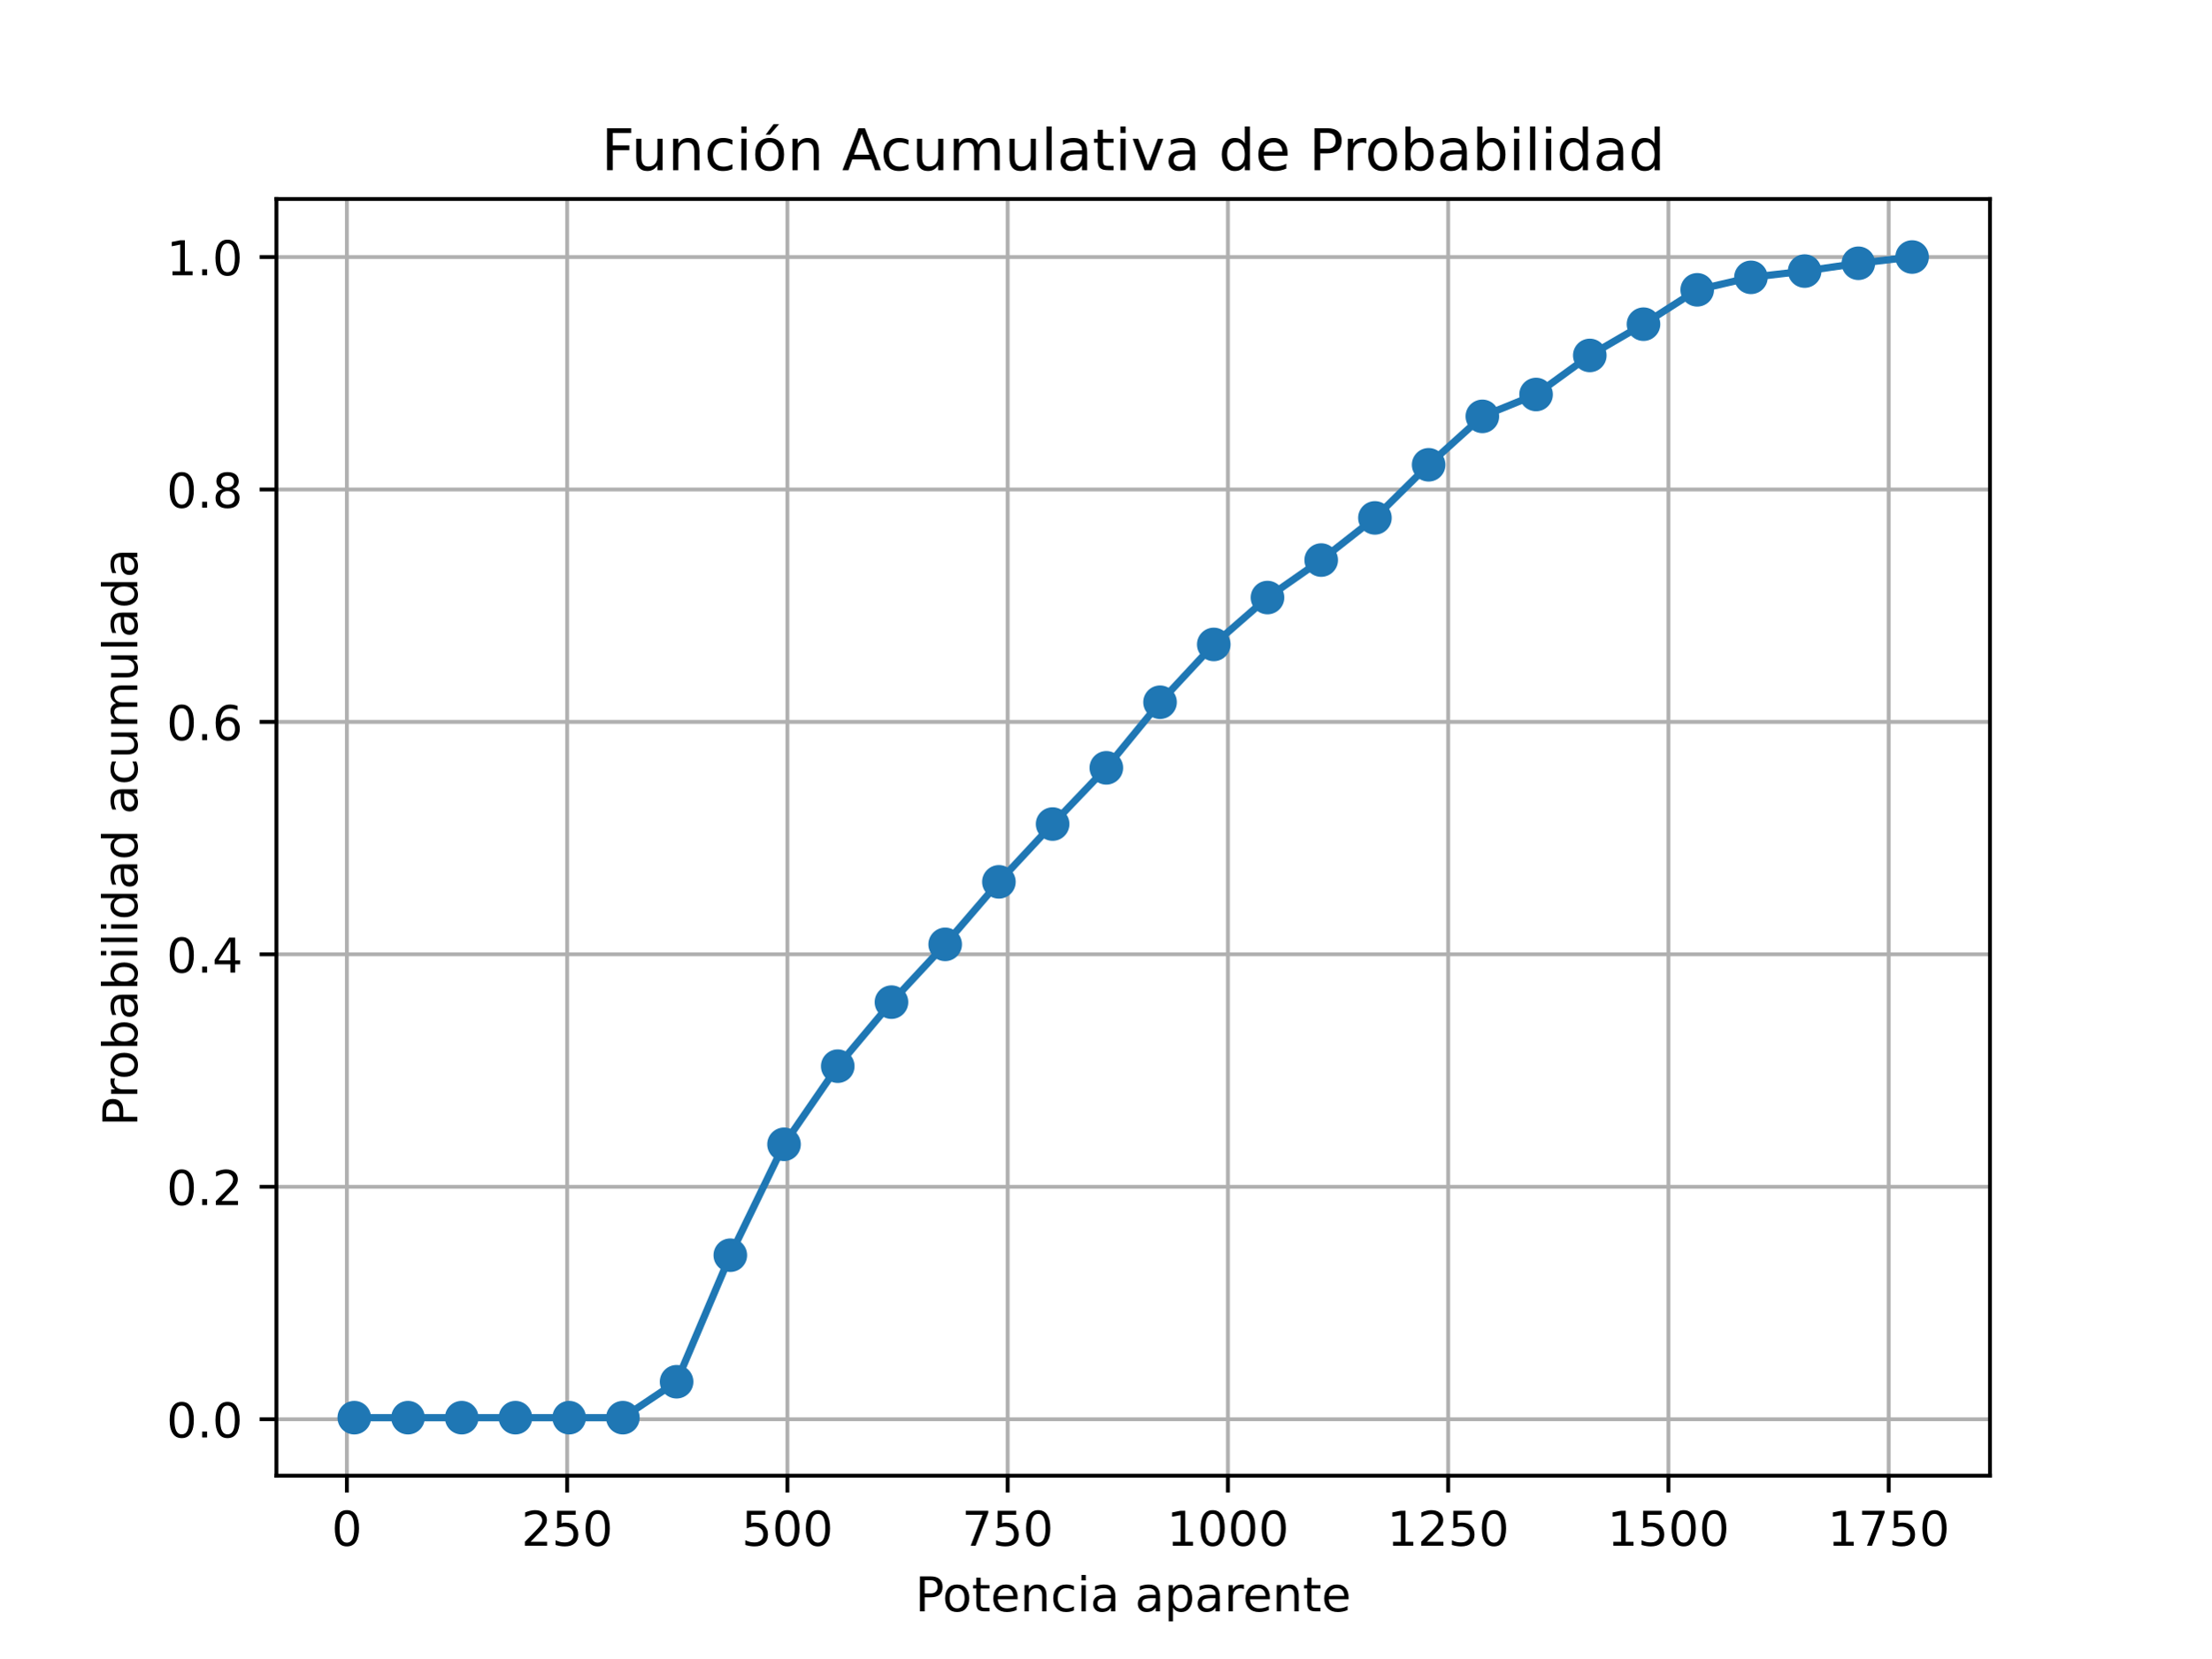
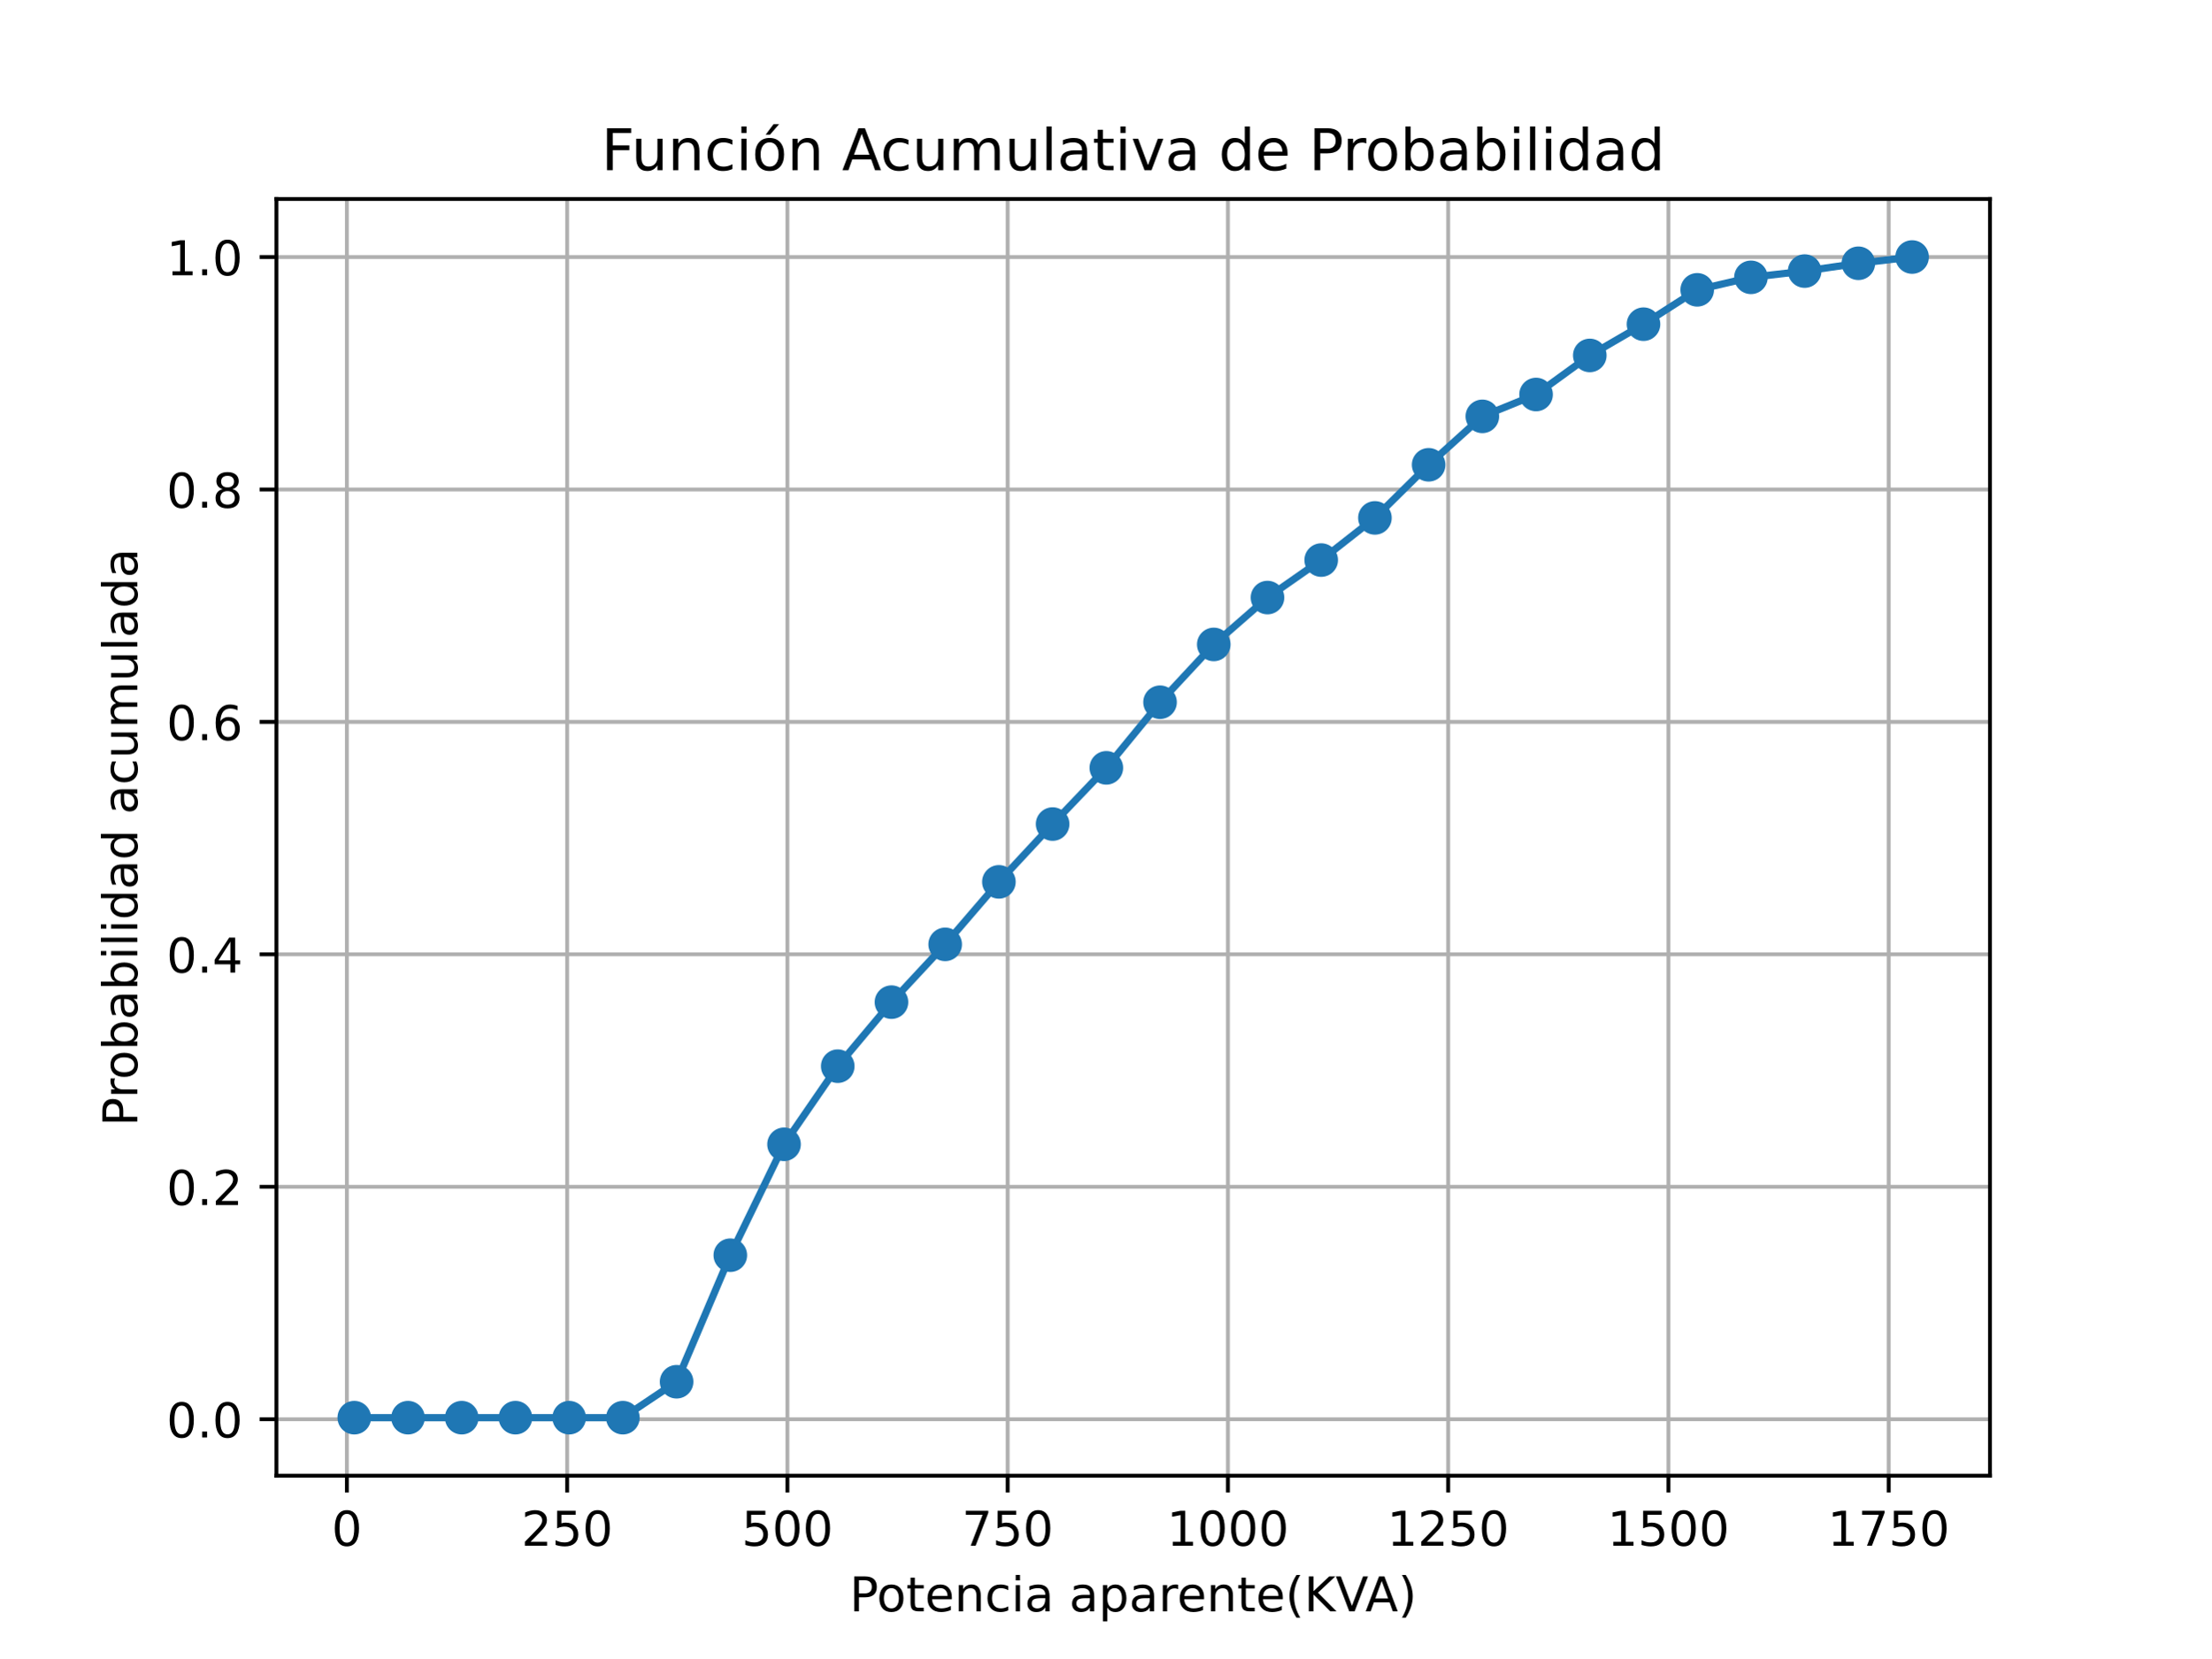
<svg xmlns="http://www.w3.org/2000/svg" xmlns:xlink="http://www.w3.org/1999/xlink" width="460.8pt" height="345.6pt" viewBox="0 0 460.8 345.6" version="1.1">
  <defs>
    <style type="text/css">*{stroke-linejoin: round; stroke-linecap: butt}</style>
  </defs>
  <g id="figure_1">
    <g id="patch_1">
      <path d="M 0 345.6  L 460.8 345.6  L 460.8 0  L 0 0  L 0 345.6  z " style="fill: none" />
    </g>
    <g id="axes_1">
      <g id="patch_2">
        <path d="M 57.6 307.584  L 414.72 307.584  L 414.72 41.472  L 57.6 41.472  L 57.6 307.584  z " style="fill: none" />
      </g>
      <g id="matplotlib.axis_1">
        <g id="xtick_1">
          <g id="line2d_1">
-             <path d="M 72.29 307.584  L 72.29 41.472  " clip-path="url(#p218f0ed269)" style="fill: none; stroke: #b0b0b0; stroke-width: 0.8; stroke-linecap: square" />
+             <path d="M 72.29 307.584  L 72.29 41.472  " clip-path="url(#p73df3b944c)" style="fill: none; stroke: #b0b0b0; stroke-width: 0.8; stroke-linecap: square" />
          </g>
          <g id="line2d_2">
            <defs>
-               <path id="m2d4d48fbed" d="M 0 0  L 0 3.5  " style="stroke: #000000; stroke-width: 0.8" />
+               <path id="mfbcd4c5d02" d="M 0 0  L 0 3.5  " style="stroke: #000000; stroke-width: 0.8" />
            </defs>
            <g>
-               <use xlink:href="#m2d4d48fbed" x="72.29" y="307.584" style="stroke: #000000; stroke-width: 0.8" />
+               <use xlink:href="#mfbcd4c5d02" x="72.29" y="307.584" style="stroke: #000000; stroke-width: 0.8" />
            </g>
          </g>
          <g id="text_1">
            <g transform="translate(69.10887 322.1824) scale(0.1 -0.1)">
              <defs>
                <path id="DejaVuSans-30" d="M 2034 4250  Q 1547 4250 1301 3770  Q 1056 3291 1056 2328  Q 1056 1369 1301 889  Q 1547 409 2034 409  Q 2525 409 2770 889  Q 3016 1369 3016 2328  Q 3016 3291 2770 3770  Q 2525 4250 2034 4250  z M 2034 4750  Q 2819 4750 3233 4129  Q 3647 3509 3647 2328  Q 3647 1150 3233 529  Q 2819 -91 2034 -91  Q 1250 -91 836 529  Q 422 1150 422 2328  Q 422 3509 836 4129  Q 1250 4750 2034 4750  z " transform="scale(0.015625)" />
              </defs>
              <use xlink:href="#DejaVuSans-30" />
            </g>
          </g>
        </g>
        <g id="xtick_2">
          <g id="line2d_3">
-             <path d="M 118.194 307.584  L 118.194 41.472  " clip-path="url(#p218f0ed269)" style="fill: none; stroke: #b0b0b0; stroke-width: 0.8; stroke-linecap: square" />
+             <path d="M 118.194 307.584  L 118.194 41.472  " clip-path="url(#p73df3b944c)" style="fill: none; stroke: #b0b0b0; stroke-width: 0.8; stroke-linecap: square" />
          </g>
          <g id="line2d_4">
            <g>
-               <use xlink:href="#m2d4d48fbed" x="118.194" y="307.584" style="stroke: #000000; stroke-width: 0.8" />
+               <use xlink:href="#mfbcd4c5d02" x="118.194" y="307.584" style="stroke: #000000; stroke-width: 0.8" />
            </g>
          </g>
          <g id="text_2">
            <g transform="translate(108.6501 322.1824) scale(0.1 -0.1)">
              <defs>
                <path id="DejaVuSans-32" d="M 1228 531  L 3431 531  L 3431 0  L 469 0  L 469 531  Q 828 903 1448 1529  Q 2069 2156 2228 2338  Q 2531 2678 2651 2914  Q 2772 3150 2772 3378  Q 2772 3750 2511 3984  Q 2250 4219 1831 4219  Q 1534 4219 1204 4116  Q 875 4013 500 3803  L 500 4441  Q 881 4594 1212 4672  Q 1544 4750 1819 4750  Q 2544 4750 2975 4387  Q 3406 4025 3406 3419  Q 3406 3131 3298 2873  Q 3191 2616 2906 2266  Q 2828 2175 2409 1742  Q 1991 1309 1228 531  z " transform="scale(0.015625)" />
                <path id="DejaVuSans-35" d="M 691 4666  L 3169 4666  L 3169 4134  L 1269 4134  L 1269 2991  Q 1406 3038 1543 3061  Q 1681 3084 1819 3084  Q 2600 3084 3056 2656  Q 3513 2228 3513 1497  Q 3513 744 3044 326  Q 2575 -91 1722 -91  Q 1428 -91 1123 -41  Q 819 9 494 109  L 494 744  Q 775 591 1075 516  Q 1375 441 1709 441  Q 2250 441 2565 725  Q 2881 1009 2881 1497  Q 2881 1984 2565 2268  Q 2250 2553 1709 2553  Q 1456 2553 1204 2497  Q 953 2441 691 2322  L 691 4666  z " transform="scale(0.015625)" />
              </defs>
              <use xlink:href="#DejaVuSans-32" />
              <use xlink:href="#DejaVuSans-35" x="63.623" />
              <use xlink:href="#DejaVuSans-30" x="127.246" />
            </g>
          </g>
        </g>
        <g id="xtick_3">
          <g id="line2d_5">
-             <path d="M 164.098 307.584  L 164.098 41.472  " clip-path="url(#p218f0ed269)" style="fill: none; stroke: #b0b0b0; stroke-width: 0.8; stroke-linecap: square" />
+             <path d="M 164.098 307.584  L 164.098 41.472  " clip-path="url(#p73df3b944c)" style="fill: none; stroke: #b0b0b0; stroke-width: 0.8; stroke-linecap: square" />
          </g>
          <g id="line2d_6">
            <g>
-               <use xlink:href="#m2d4d48fbed" x="164.098" y="307.584" style="stroke: #000000; stroke-width: 0.8" />
+               <use xlink:href="#mfbcd4c5d02" x="164.098" y="307.584" style="stroke: #000000; stroke-width: 0.8" />
            </g>
          </g>
          <g id="text_3">
            <g transform="translate(154.5539 322.1824) scale(0.1 -0.1)">
              <use xlink:href="#DejaVuSans-35" />
              <use xlink:href="#DejaVuSans-30" x="63.623" />
              <use xlink:href="#DejaVuSans-30" x="127.246" />
            </g>
          </g>
        </g>
        <g id="xtick_4">
          <g id="line2d_7">
-             <path d="M 210.001 307.584  L 210.001 41.472  " clip-path="url(#p218f0ed269)" style="fill: none; stroke: #b0b0b0; stroke-width: 0.8; stroke-linecap: square" />
+             <path d="M 210.001 307.584  L 210.001 41.472  " clip-path="url(#p73df3b944c)" style="fill: none; stroke: #b0b0b0; stroke-width: 0.8; stroke-linecap: square" />
          </g>
          <g id="line2d_8">
            <g>
-               <use xlink:href="#m2d4d48fbed" x="210.001" y="307.584" style="stroke: #000000; stroke-width: 0.8" />
+               <use xlink:href="#mfbcd4c5d02" x="210.001" y="307.584" style="stroke: #000000; stroke-width: 0.8" />
            </g>
          </g>
          <g id="text_4">
            <g transform="translate(200.4576 322.1824) scale(0.1 -0.1)">
              <defs>
                <path id="DejaVuSans-37" d="M 525 4666  L 3525 4666  L 3525 4397  L 1831 0  L 1172 0  L 2766 4134  L 525 4134  L 525 4666  z " transform="scale(0.015625)" />
              </defs>
              <use xlink:href="#DejaVuSans-37" />
              <use xlink:href="#DejaVuSans-35" x="63.623" />
              <use xlink:href="#DejaVuSans-30" x="127.246" />
            </g>
          </g>
        </g>
        <g id="xtick_5">
          <g id="line2d_9">
-             <path d="M 255.905 307.584  L 255.905 41.472  " clip-path="url(#p218f0ed269)" style="fill: none; stroke: #b0b0b0; stroke-width: 0.8; stroke-linecap: square" />
+             <path d="M 255.905 307.584  L 255.905 41.472  " clip-path="url(#p73df3b944c)" style="fill: none; stroke: #b0b0b0; stroke-width: 0.8; stroke-linecap: square" />
          </g>
          <g id="line2d_10">
            <g>
-               <use xlink:href="#m2d4d48fbed" x="255.905" y="307.584" style="stroke: #000000; stroke-width: 0.8" />
+               <use xlink:href="#mfbcd4c5d02" x="255.905" y="307.584" style="stroke: #000000; stroke-width: 0.8" />
            </g>
          </g>
          <g id="text_5">
            <g transform="translate(243.1801 322.1824) scale(0.1 -0.1)">
              <defs>
                <path id="DejaVuSans-31" d="M 794 531  L 1825 531  L 1825 4091  L 703 3866  L 703 4441  L 1819 4666  L 2450 4666  L 2450 531  L 3481 531  L 3481 0  L 794 0  L 794 531  z " transform="scale(0.015625)" />
              </defs>
              <use xlink:href="#DejaVuSans-31" />
              <use xlink:href="#DejaVuSans-30" x="63.623" />
              <use xlink:href="#DejaVuSans-30" x="127.246" />
              <use xlink:href="#DejaVuSans-30" x="190.869" />
            </g>
          </g>
        </g>
        <g id="xtick_6">
          <g id="line2d_11">
-             <path d="M 301.809 307.584  L 301.809 41.472  " clip-path="url(#p218f0ed269)" style="fill: none; stroke: #b0b0b0; stroke-width: 0.8; stroke-linecap: square" />
+             <path d="M 301.809 307.584  L 301.809 41.472  " clip-path="url(#p73df3b944c)" style="fill: none; stroke: #b0b0b0; stroke-width: 0.8; stroke-linecap: square" />
          </g>
          <g id="line2d_12">
            <g>
-               <use xlink:href="#m2d4d48fbed" x="301.809" y="307.584" style="stroke: #000000; stroke-width: 0.8" />
+               <use xlink:href="#mfbcd4c5d02" x="301.809" y="307.584" style="stroke: #000000; stroke-width: 0.8" />
            </g>
          </g>
          <g id="text_6">
            <g transform="translate(289.0839 322.1824) scale(0.1 -0.1)">
              <use xlink:href="#DejaVuSans-31" />
              <use xlink:href="#DejaVuSans-32" x="63.623" />
              <use xlink:href="#DejaVuSans-35" x="127.246" />
              <use xlink:href="#DejaVuSans-30" x="190.869" />
            </g>
          </g>
        </g>
        <g id="xtick_7">
          <g id="line2d_13">
-             <path d="M 347.713 307.584  L 347.713 41.472  " clip-path="url(#p218f0ed269)" style="fill: none; stroke: #b0b0b0; stroke-width: 0.8; stroke-linecap: square" />
+             <path d="M 347.713 307.584  L 347.713 41.472  " clip-path="url(#p73df3b944c)" style="fill: none; stroke: #b0b0b0; stroke-width: 0.8; stroke-linecap: square" />
          </g>
          <g id="line2d_14">
            <g>
-               <use xlink:href="#m2d4d48fbed" x="347.713" y="307.584" style="stroke: #000000; stroke-width: 0.8" />
+               <use xlink:href="#mfbcd4c5d02" x="347.713" y="307.584" style="stroke: #000000; stroke-width: 0.8" />
            </g>
          </g>
          <g id="text_7">
            <g transform="translate(334.9877 322.1824) scale(0.1 -0.1)">
              <use xlink:href="#DejaVuSans-31" />
              <use xlink:href="#DejaVuSans-35" x="63.623" />
              <use xlink:href="#DejaVuSans-30" x="127.246" />
              <use xlink:href="#DejaVuSans-30" x="190.869" />
            </g>
          </g>
        </g>
        <g id="xtick_8">
          <g id="line2d_15">
-             <path d="M 393.616 307.584  L 393.616 41.472  " clip-path="url(#p218f0ed269)" style="fill: none; stroke: #b0b0b0; stroke-width: 0.8; stroke-linecap: square" />
+             <path d="M 393.616 307.584  L 393.616 41.472  " clip-path="url(#p73df3b944c)" style="fill: none; stroke: #b0b0b0; stroke-width: 0.8; stroke-linecap: square" />
          </g>
          <g id="line2d_16">
            <g>
-               <use xlink:href="#m2d4d48fbed" x="393.616" y="307.584" style="stroke: #000000; stroke-width: 0.8" />
+               <use xlink:href="#mfbcd4c5d02" x="393.616" y="307.584" style="stroke: #000000; stroke-width: 0.8" />
            </g>
          </g>
          <g id="text_8">
            <g transform="translate(380.8914 322.1824) scale(0.1 -0.1)">
              <use xlink:href="#DejaVuSans-31" />
              <use xlink:href="#DejaVuSans-37" x="63.623" />
              <use xlink:href="#DejaVuSans-35" x="127.246" />
              <use xlink:href="#DejaVuSans-30" x="190.869" />
            </g>
          </g>
        </g>
        <g id="text_9">
-           <g transform="translate(190.7428 335.8606) scale(0.1 -0.1)">
+           <g transform="translate(177.0405 335.8606) scale(0.1 -0.1)">
            <defs>
              <path id="DejaVuSans-50" d="M 1259 4147  L 1259 2394  L 2053 2394  Q 2494 2394 2734 2622  Q 2975 2850 2975 3272  Q 2975 3691 2734 3919  Q 2494 4147 2053 4147  L 1259 4147  z M 628 4666  L 2053 4666  Q 2838 4666 3239 4311  Q 3641 3956 3641 3272  Q 3641 2581 3239 2228  Q 2838 1875 2053 1875  L 1259 1875  L 1259 0  L 628 0  L 628 4666  z " transform="scale(0.015625)" />
              <path id="DejaVuSans-6f" d="M 1959 3097  Q 1497 3097 1228 2736  Q 959 2375 959 1747  Q 959 1119 1226 758  Q 1494 397 1959 397  Q 2419 397 2687 759  Q 2956 1122 2956 1747  Q 2956 2369 2687 2733  Q 2419 3097 1959 3097  z M 1959 3584  Q 2709 3584 3137 3096  Q 3566 2609 3566 1747  Q 3566 888 3137 398  Q 2709 -91 1959 -91  Q 1206 -91 779 398  Q 353 888 353 1747  Q 353 2609 779 3096  Q 1206 3584 1959 3584  z " transform="scale(0.015625)" />
              <path id="DejaVuSans-74" d="M 1172 4494  L 1172 3500  L 2356 3500  L 2356 3053  L 1172 3053  L 1172 1153  Q 1172 725 1289 603  Q 1406 481 1766 481  L 2356 481  L 2356 0  L 1766 0  Q 1100 0 847 248  Q 594 497 594 1153  L 594 3053  L 172 3053  L 172 3500  L 594 3500  L 594 4494  L 1172 4494  z " transform="scale(0.015625)" />
              <path id="DejaVuSans-65" d="M 3597 1894  L 3597 1613  L 953 1613  Q 991 1019 1311 708  Q 1631 397 2203 397  Q 2534 397 2845 478  Q 3156 559 3463 722  L 3463 178  Q 3153 47 2828 -22  Q 2503 -91 2169 -91  Q 1331 -91 842 396  Q 353 884 353 1716  Q 353 2575 817 3079  Q 1281 3584 2069 3584  Q 2775 3584 3186 3129  Q 3597 2675 3597 1894  z M 3022 2063  Q 3016 2534 2758 2815  Q 2500 3097 2075 3097  Q 1594 3097 1305 2825  Q 1016 2553 972 2059  L 3022 2063  z " transform="scale(0.015625)" />
              <path id="DejaVuSans-6e" d="M 3513 2113  L 3513 0  L 2938 0  L 2938 2094  Q 2938 2591 2744 2837  Q 2550 3084 2163 3084  Q 1697 3084 1428 2787  Q 1159 2491 1159 1978  L 1159 0  L 581 0  L 581 3500  L 1159 3500  L 1159 2956  Q 1366 3272 1645 3428  Q 1925 3584 2291 3584  Q 2894 3584 3203 3211  Q 3513 2838 3513 2113  z " transform="scale(0.015625)" />
              <path id="DejaVuSans-63" d="M 3122 3366  L 3122 2828  Q 2878 2963 2633 3030  Q 2388 3097 2138 3097  Q 1578 3097 1268 2742  Q 959 2388 959 1747  Q 959 1106 1268 751  Q 1578 397 2138 397  Q 2388 397 2633 464  Q 2878 531 3122 666  L 3122 134  Q 2881 22 2623 -34  Q 2366 -91 2075 -91  Q 1284 -91 818 406  Q 353 903 353 1747  Q 353 2603 823 3093  Q 1294 3584 2113 3584  Q 2378 3584 2631 3529  Q 2884 3475 3122 3366  z " transform="scale(0.015625)" />
              <path id="DejaVuSans-69" d="M 603 3500  L 1178 3500  L 1178 0  L 603 0  L 603 3500  z M 603 4863  L 1178 4863  L 1178 4134  L 603 4134  L 603 4863  z " transform="scale(0.015625)" />
              <path id="DejaVuSans-61" d="M 2194 1759  Q 1497 1759 1228 1600  Q 959 1441 959 1056  Q 959 750 1161 570  Q 1363 391 1709 391  Q 2188 391 2477 730  Q 2766 1069 2766 1631  L 2766 1759  L 2194 1759  z M 3341 1997  L 3341 0  L 2766 0  L 2766 531  Q 2569 213 2275 61  Q 1981 -91 1556 -91  Q 1019 -91 701 211  Q 384 513 384 1019  Q 384 1609 779 1909  Q 1175 2209 1959 2209  L 2766 2209  L 2766 2266  Q 2766 2663 2505 2880  Q 2244 3097 1772 3097  Q 1472 3097 1187 3025  Q 903 2953 641 2809  L 641 3341  Q 956 3463 1253 3523  Q 1550 3584 1831 3584  Q 2591 3584 2966 3190  Q 3341 2797 3341 1997  z " transform="scale(0.015625)" />
              <path id="DejaVuSans-20" transform="scale(0.015625)" />
              <path id="DejaVuSans-70" d="M 1159 525  L 1159 -1331  L 581 -1331  L 581 3500  L 1159 3500  L 1159 2969  Q 1341 3281 1617 3432  Q 1894 3584 2278 3584  Q 2916 3584 3314 3078  Q 3713 2572 3713 1747  Q 3713 922 3314 415  Q 2916 -91 2278 -91  Q 1894 -91 1617 61  Q 1341 213 1159 525  z M 3116 1747  Q 3116 2381 2855 2742  Q 2594 3103 2138 3103  Q 1681 3103 1420 2742  Q 1159 2381 1159 1747  Q 1159 1113 1420 752  Q 1681 391 2138 391  Q 2594 391 2855 752  Q 3116 1113 3116 1747  z " transform="scale(0.015625)" />
              <path id="DejaVuSans-72" d="M 2631 2963  Q 2534 3019 2420 3045  Q 2306 3072 2169 3072  Q 1681 3072 1420 2755  Q 1159 2438 1159 1844  L 1159 0  L 581 0  L 581 3500  L 1159 3500  L 1159 2956  Q 1341 3275 1631 3429  Q 1922 3584 2338 3584  Q 2397 3584 2469 3576  Q 2541 3569 2628 3553  L 2631 2963  z " transform="scale(0.015625)" />
+               <path id="DejaVuSans-28" d="M 1984 4856  Q 1566 4138 1362 3434  Q 1159 2731 1159 2009  Q 1159 1288 1364 580  Q 1569 -128 1984 -844  L 1484 -844  Q 1016 -109 783 600  Q 550 1309 550 2009  Q 550 2706 781 3412  Q 1013 4119 1484 4856  L 1984 4856  z " transform="scale(0.015625)" />
+               <path id="DejaVuSans-4b" d="M 628 4666  L 1259 4666  L 1259 2694  L 3353 4666  L 4166 4666  L 1850 2491  L 4331 0  L 3500 0  L 1259 2247  L 1259 0  L 628 0  L 628 4666  z " transform="scale(0.015625)" />
+               <path id="DejaVuSans-56" d="M 1831 0  L 50 4666  L 709 4666  L 2188 738  L 3669 4666  L 4325 4666  L 2547 0  L 1831 0  z " transform="scale(0.015625)" />
+               <path id="DejaVuSans-41" d="M 2188 4044  L 1331 1722  L 3047 1722  L 2188 4044  z M 1831 4666  L 2547 4666  L 4325 0  L 3669 0  L 3244 1197  L 1141 1197  L 716 0  L 50 0  L 1831 4666  z " transform="scale(0.015625)" />
+               <path id="DejaVuSans-29" d="M 513 4856  L 1013 4856  Q 1481 4119 1714 3412  Q 1947 2706 1947 2009  Q 1947 1309 1714 600  Q 1481 -109 1013 -844  L 513 -844  Q 928 -128 1133 580  Q 1338 1288 1338 2009  Q 1338 2731 1133 3434  Q 928 4138 513 4856  z " transform="scale(0.015625)" />
            </defs>
            <use xlink:href="#DejaVuSans-50" />
            <use xlink:href="#DejaVuSans-6f" x="56.678" />
            <use xlink:href="#DejaVuSans-74" x="117.859" />
            <use xlink:href="#DejaVuSans-65" x="157.068" />
            <use xlink:href="#DejaVuSans-6e" x="218.592" />
            <use xlink:href="#DejaVuSans-63" x="281.971" />
            <use xlink:href="#DejaVuSans-69" x="336.951" />
            <use xlink:href="#DejaVuSans-61" x="364.734" />
            <use xlink:href="#DejaVuSans-20" x="426.014" />
            <use xlink:href="#DejaVuSans-61" x="457.801" />
            <use xlink:href="#DejaVuSans-70" x="519.08" />
            <use xlink:href="#DejaVuSans-61" x="582.557" />
            <use xlink:href="#DejaVuSans-72" x="643.836" />
            <use xlink:href="#DejaVuSans-65" x="682.699" />
            <use xlink:href="#DejaVuSans-6e" x="744.223" />
            <use xlink:href="#DejaVuSans-74" x="807.602" />
            <use xlink:href="#DejaVuSans-65" x="846.811" />
+             <use xlink:href="#DejaVuSans-28" x="908.334" />
+             <use xlink:href="#DejaVuSans-4b" x="947.348" />
+             <use xlink:href="#DejaVuSans-56" x="1012.924" />
+             <use xlink:href="#DejaVuSans-41" x="1074.957" />
+             <use xlink:href="#DejaVuSans-29" x="1143.365" />
          </g>
        </g>
      </g>
      <g id="matplotlib.axis_2">
        <g id="ytick_1">
          <g id="line2d_17">
-             <path d="M 57.6 295.814  L 414.72 295.814  " clip-path="url(#p218f0ed269)" style="fill: none; stroke: #b0b0b0; stroke-width: 0.8; stroke-linecap: square" />
+             <path d="M 57.6 295.814  L 414.72 295.814  " clip-path="url(#p73df3b944c)" style="fill: none; stroke: #b0b0b0; stroke-width: 0.8; stroke-linecap: square" />
          </g>
          <g id="line2d_18">
            <defs>
-               <path id="m9e8728b103" d="M 0 0  L -3.5 0  " style="stroke: #000000; stroke-width: 0.8" />
+               <path id="mdf81d28f64" d="M 0 0  L -3.5 0  " style="stroke: #000000; stroke-width: 0.8" />
            </defs>
            <g>
-               <use xlink:href="#m9e8728b103" x="57.6" y="295.814" style="stroke: #000000; stroke-width: 0.8" />
+               <use xlink:href="#mdf81d28f64" x="57.6" y="295.814" style="stroke: #000000; stroke-width: 0.8" />
            </g>
          </g>
          <g id="text_10">
            <g transform="translate(34.69687 299.6128) scale(0.1 -0.1)">
              <defs>
                <path id="DejaVuSans-2e" d="M 684 794  L 1344 794  L 1344 0  L 684 0  L 684 794  z " transform="scale(0.015625)" />
              </defs>
              <use xlink:href="#DejaVuSans-30" />
              <use xlink:href="#DejaVuSans-2e" x="63.623" />
              <use xlink:href="#DejaVuSans-30" x="95.41" />
            </g>
          </g>
        </g>
        <g id="ytick_2">
          <g id="line2d_19">
-             <path d="M 57.6 247.364  L 414.72 247.364  " clip-path="url(#p218f0ed269)" style="fill: none; stroke: #b0b0b0; stroke-width: 0.8; stroke-linecap: square" />
+             <path d="M 57.6 247.364  L 414.72 247.364  " clip-path="url(#p73df3b944c)" style="fill: none; stroke: #b0b0b0; stroke-width: 0.8; stroke-linecap: square" />
          </g>
          <g id="line2d_20">
            <g>
-               <use xlink:href="#m9e8728b103" x="57.6" y="247.364" style="stroke: #000000; stroke-width: 0.8" />
+               <use xlink:href="#mdf81d28f64" x="57.6" y="247.364" style="stroke: #000000; stroke-width: 0.8" />
            </g>
          </g>
          <g id="text_11">
            <g transform="translate(34.69687 251.1637) scale(0.1 -0.1)">
              <use xlink:href="#DejaVuSans-30" />
              <use xlink:href="#DejaVuSans-2e" x="63.623" />
              <use xlink:href="#DejaVuSans-32" x="95.41" />
            </g>
          </g>
        </g>
        <g id="ytick_3">
          <g id="line2d_21">
-             <path d="M 57.6 198.915  L 414.72 198.915  " clip-path="url(#p218f0ed269)" style="fill: none; stroke: #b0b0b0; stroke-width: 0.8; stroke-linecap: square" />
+             <path d="M 57.6 198.915  L 414.72 198.915  " clip-path="url(#p73df3b944c)" style="fill: none; stroke: #b0b0b0; stroke-width: 0.8; stroke-linecap: square" />
          </g>
          <g id="line2d_22">
            <g>
-               <use xlink:href="#m9e8728b103" x="57.6" y="198.915" style="stroke: #000000; stroke-width: 0.8" />
+               <use xlink:href="#mdf81d28f64" x="57.6" y="198.915" style="stroke: #000000; stroke-width: 0.8" />
            </g>
          </g>
          <g id="text_12">
            <g transform="translate(34.69687 202.7146) scale(0.1 -0.1)">
              <defs>
                <path id="DejaVuSans-34" d="M 2419 4116  L 825 1625  L 2419 1625  L 2419 4116  z M 2253 4666  L 3047 4666  L 3047 1625  L 3713 1625  L 3713 1100  L 3047 1100  L 3047 0  L 2419 0  L 2419 1100  L 313 1100  L 313 1709  L 2253 4666  z " transform="scale(0.015625)" />
              </defs>
              <use xlink:href="#DejaVuSans-30" />
              <use xlink:href="#DejaVuSans-2e" x="63.623" />
              <use xlink:href="#DejaVuSans-34" x="95.41" />
            </g>
          </g>
        </g>
        <g id="ytick_4">
          <g id="line2d_23">
-             <path d="M 57.6 150.466  L 414.72 150.466  " clip-path="url(#p218f0ed269)" style="fill: none; stroke: #b0b0b0; stroke-width: 0.8; stroke-linecap: square" />
+             <path d="M 57.6 150.466  L 414.72 150.466  " clip-path="url(#p73df3b944c)" style="fill: none; stroke: #b0b0b0; stroke-width: 0.8; stroke-linecap: square" />
          </g>
          <g id="line2d_24">
            <g>
-               <use xlink:href="#m9e8728b103" x="57.6" y="150.466" style="stroke: #000000; stroke-width: 0.8" />
+               <use xlink:href="#mdf81d28f64" x="57.6" y="150.466" style="stroke: #000000; stroke-width: 0.8" />
            </g>
          </g>
          <g id="text_13">
            <g transform="translate(34.69687 154.2655) scale(0.1 -0.1)">
              <defs>
                <path id="DejaVuSans-36" d="M 2113 2584  Q 1688 2584 1439 2293  Q 1191 2003 1191 1497  Q 1191 994 1439 701  Q 1688 409 2113 409  Q 2538 409 2786 701  Q 3034 994 3034 1497  Q 3034 2003 2786 2293  Q 2538 2584 2113 2584  z M 3366 4563  L 3366 3988  Q 3128 4100 2886 4159  Q 2644 4219 2406 4219  Q 1781 4219 1451 3797  Q 1122 3375 1075 2522  Q 1259 2794 1537 2939  Q 1816 3084 2150 3084  Q 2853 3084 3261 2657  Q 3669 2231 3669 1497  Q 3669 778 3244 343  Q 2819 -91 2113 -91  Q 1303 -91 875 529  Q 447 1150 447 2328  Q 447 3434 972 4092  Q 1497 4750 2381 4750  Q 2619 4750 2861 4703  Q 3103 4656 3366 4563  z " transform="scale(0.015625)" />
              </defs>
              <use xlink:href="#DejaVuSans-30" />
              <use xlink:href="#DejaVuSans-2e" x="63.623" />
              <use xlink:href="#DejaVuSans-36" x="95.41" />
            </g>
          </g>
        </g>
        <g id="ytick_5">
          <g id="line2d_25">
-             <path d="M 57.6 102.017  L 414.72 102.017  " clip-path="url(#p218f0ed269)" style="fill: none; stroke: #b0b0b0; stroke-width: 0.8; stroke-linecap: square" />
+             <path d="M 57.6 102.017  L 414.72 102.017  " clip-path="url(#p73df3b944c)" style="fill: none; stroke: #b0b0b0; stroke-width: 0.8; stroke-linecap: square" />
          </g>
          <g id="line2d_26">
            <g>
-               <use xlink:href="#m9e8728b103" x="57.6" y="102.017" style="stroke: #000000; stroke-width: 0.8" />
+               <use xlink:href="#mdf81d28f64" x="57.6" y="102.017" style="stroke: #000000; stroke-width: 0.8" />
            </g>
          </g>
          <g id="text_14">
            <g transform="translate(34.69687 105.8163) scale(0.1 -0.1)">
              <defs>
                <path id="DejaVuSans-38" d="M 2034 2216  Q 1584 2216 1326 1975  Q 1069 1734 1069 1313  Q 1069 891 1326 650  Q 1584 409 2034 409  Q 2484 409 2743 651  Q 3003 894 3003 1313  Q 3003 1734 2745 1975  Q 2488 2216 2034 2216  z M 1403 2484  Q 997 2584 770 2862  Q 544 3141 544 3541  Q 544 4100 942 4425  Q 1341 4750 2034 4750  Q 2731 4750 3128 4425  Q 3525 4100 3525 3541  Q 3525 3141 3298 2862  Q 3072 2584 2669 2484  Q 3125 2378 3379 2068  Q 3634 1759 3634 1313  Q 3634 634 3220 271  Q 2806 -91 2034 -91  Q 1263 -91 848 271  Q 434 634 434 1313  Q 434 1759 690 2068  Q 947 2378 1403 2484  z M 1172 3481  Q 1172 3119 1398 2916  Q 1625 2713 2034 2713  Q 2441 2713 2670 2916  Q 2900 3119 2900 3481  Q 2900 3844 2670 4047  Q 2441 4250 2034 4250  Q 1625 4250 1398 4047  Q 1172 3844 1172 3481  z " transform="scale(0.015625)" />
              </defs>
              <use xlink:href="#DejaVuSans-30" />
              <use xlink:href="#DejaVuSans-2e" x="63.623" />
              <use xlink:href="#DejaVuSans-38" x="95.41" />
            </g>
          </g>
        </g>
        <g id="ytick_6">
          <g id="line2d_27">
-             <path d="M 57.6 53.568  L 414.72 53.568  " clip-path="url(#p218f0ed269)" style="fill: none; stroke: #b0b0b0; stroke-width: 0.8; stroke-linecap: square" />
+             <path d="M 57.6 53.568  L 414.72 53.568  " clip-path="url(#p73df3b944c)" style="fill: none; stroke: #b0b0b0; stroke-width: 0.8; stroke-linecap: square" />
          </g>
          <g id="line2d_28">
            <g>
-               <use xlink:href="#m9e8728b103" x="57.6" y="53.568" style="stroke: #000000; stroke-width: 0.8" />
+               <use xlink:href="#mdf81d28f64" x="57.6" y="53.568" style="stroke: #000000; stroke-width: 0.8" />
            </g>
          </g>
          <g id="text_15">
            <g transform="translate(34.69687 57.36722) scale(0.1 -0.1)">
              <use xlink:href="#DejaVuSans-31" />
              <use xlink:href="#DejaVuSans-2e" x="63.623" />
              <use xlink:href="#DejaVuSans-30" x="95.41" />
            </g>
          </g>
        </g>
        <g id="text_16">
          <g transform="translate(28.61719 234.7514) rotate(-90) scale(0.1 -0.1)">
            <defs>
              <path id="DejaVuSans-62" d="M 3116 1747  Q 3116 2381 2855 2742  Q 2594 3103 2138 3103  Q 1681 3103 1420 2742  Q 1159 2381 1159 1747  Q 1159 1113 1420 752  Q 1681 391 2138 391  Q 2594 391 2855 752  Q 3116 1113 3116 1747  z M 1159 2969  Q 1341 3281 1617 3432  Q 1894 3584 2278 3584  Q 2916 3584 3314 3078  Q 3713 2572 3713 1747  Q 3713 922 3314 415  Q 2916 -91 2278 -91  Q 1894 -91 1617 61  Q 1341 213 1159 525  L 1159 0  L 581 0  L 581 4863  L 1159 4863  L 1159 2969  z " transform="scale(0.015625)" />
              <path id="DejaVuSans-6c" d="M 603 4863  L 1178 4863  L 1178 0  L 603 0  L 603 4863  z " transform="scale(0.015625)" />
              <path id="DejaVuSans-64" d="M 2906 2969  L 2906 4863  L 3481 4863  L 3481 0  L 2906 0  L 2906 525  Q 2725 213 2448 61  Q 2172 -91 1784 -91  Q 1150 -91 751 415  Q 353 922 353 1747  Q 353 2572 751 3078  Q 1150 3584 1784 3584  Q 2172 3584 2448 3432  Q 2725 3281 2906 2969  z M 947 1747  Q 947 1113 1208 752  Q 1469 391 1925 391  Q 2381 391 2643 752  Q 2906 1113 2906 1747  Q 2906 2381 2643 2742  Q 2381 3103 1925 3103  Q 1469 3103 1208 2742  Q 947 2381 947 1747  z " transform="scale(0.015625)" />
              <path id="DejaVuSans-75" d="M 544 1381  L 544 3500  L 1119 3500  L 1119 1403  Q 1119 906 1312 657  Q 1506 409 1894 409  Q 2359 409 2629 706  Q 2900 1003 2900 1516  L 2900 3500  L 3475 3500  L 3475 0  L 2900 0  L 2900 538  Q 2691 219 2414 64  Q 2138 -91 1772 -91  Q 1169 -91 856 284  Q 544 659 544 1381  z M 1991 3584  L 1991 3584  z " transform="scale(0.015625)" />
              <path id="DejaVuSans-6d" d="M 3328 2828  Q 3544 3216 3844 3400  Q 4144 3584 4550 3584  Q 5097 3584 5394 3201  Q 5691 2819 5691 2113  L 5691 0  L 5113 0  L 5113 2094  Q 5113 2597 4934 2840  Q 4756 3084 4391 3084  Q 3944 3084 3684 2787  Q 3425 2491 3425 1978  L 3425 0  L 2847 0  L 2847 2094  Q 2847 2600 2669 2842  Q 2491 3084 2119 3084  Q 1678 3084 1418 2786  Q 1159 2488 1159 1978  L 1159 0  L 581 0  L 581 3500  L 1159 3500  L 1159 2956  Q 1356 3278 1631 3431  Q 1906 3584 2284 3584  Q 2666 3584 2933 3390  Q 3200 3197 3328 2828  z " transform="scale(0.015625)" />
            </defs>
            <use xlink:href="#DejaVuSans-50" />
            <use xlink:href="#DejaVuSans-72" x="58.553" />
            <use xlink:href="#DejaVuSans-6f" x="97.416" />
            <use xlink:href="#DejaVuSans-62" x="158.598" />
            <use xlink:href="#DejaVuSans-61" x="222.074" />
            <use xlink:href="#DejaVuSans-62" x="283.354" />
            <use xlink:href="#DejaVuSans-69" x="346.83" />
            <use xlink:href="#DejaVuSans-6c" x="374.613" />
            <use xlink:href="#DejaVuSans-69" x="402.396" />
            <use xlink:href="#DejaVuSans-64" x="430.18" />
            <use xlink:href="#DejaVuSans-61" x="493.656" />
            <use xlink:href="#DejaVuSans-64" x="554.936" />
            <use xlink:href="#DejaVuSans-20" x="618.412" />
            <use xlink:href="#DejaVuSans-61" x="650.199" />
            <use xlink:href="#DejaVuSans-63" x="711.479" />
            <use xlink:href="#DejaVuSans-75" x="766.459" />
            <use xlink:href="#DejaVuSans-6d" x="829.838" />
            <use xlink:href="#DejaVuSans-75" x="927.25" />
            <use xlink:href="#DejaVuSans-6c" x="990.629" />
            <use xlink:href="#DejaVuSans-61" x="1018.412" />
            <use xlink:href="#DejaVuSans-64" x="1079.691" />
            <use xlink:href="#DejaVuSans-61" x="1143.168" />
          </g>
        </g>
      </g>
      <g id="line2d_29">
-         <path d="M 73.833 295.488  L 85.028 295.488  L 96.223 295.488  L 107.418 295.488  L 118.613 295.488  L 129.808 295.488  L 141.003 287.999  L 152.198 261.626  L 163.393 238.508  L 174.588 222.228  L 185.783 208.879  L 196.978 196.832  L 208.173 183.808  L 219.368 171.76  L 230.563 160.039  L 241.757 146.364  L 252.952 134.317  L 264.147 124.549  L 275.342 116.734  L 286.537 107.943  L 297.732 96.873  L 308.927 86.779  L 320.122 82.221  L 331.317 74.081  L 342.512 67.569  L 353.707 60.406  L 364.902 57.801  L 376.097 56.498  L 387.292 54.87  L 398.487 53.568  " clip-path="url(#p218f0ed269)" style="fill: none; stroke: #1f77b4; stroke-width: 1.5; stroke-linecap: square" />
+         <path d="M 73.833 295.488  L 85.028 295.488  L 96.223 295.488  L 107.418 295.488  L 118.613 295.488  L 129.808 295.488  L 141.003 287.999  L 152.198 261.626  L 163.393 238.508  L 174.588 222.228  L 185.783 208.879  L 196.978 196.832  L 208.173 183.808  L 219.368 171.76  L 230.563 160.039  L 241.757 146.364  L 252.952 134.317  L 264.147 124.549  L 275.342 116.734  L 286.537 107.943  L 297.732 96.873  L 308.927 86.779  L 320.122 82.221  L 331.317 74.081  L 342.512 67.569  L 353.707 60.406  L 364.902 57.801  L 376.097 56.498  L 387.292 54.87  L 398.487 53.568  " clip-path="url(#p73df3b944c)" style="fill: none; stroke: #1f77b4; stroke-width: 1.5; stroke-linecap: square" />
        <defs>
-           <path id="m1342afb9e8" d="M 0 3  C 0.796 3 1.559 2.684 2.121 2.121  C 2.684 1.559 3 0.796 3 0  C 3 -0.796 2.684 -1.559 2.121 -2.121  C 1.559 -2.684 0.796 -3 0 -3  C -0.796 -3 -1.559 -2.684 -2.121 -2.121  C -2.684 -1.559 -3 -0.796 -3 0  C -3 0.796 -2.684 1.559 -2.121 2.121  C -1.559 2.684 -0.796 3 0 3  z " style="stroke: #1f77b4" />
+           <path id="me79d9b82c0" d="M 0 3  C 0.796 3 1.559 2.684 2.121 2.121  C 2.684 1.559 3 0.796 3 0  C 3 -0.796 2.684 -1.559 2.121 -2.121  C 1.559 -2.684 0.796 -3 0 -3  C -0.796 -3 -1.559 -2.684 -2.121 -2.121  C -2.684 -1.559 -3 -0.796 -3 0  C -3 0.796 -2.684 1.559 -2.121 2.121  C -1.559 2.684 -0.796 3 0 3  z " style="stroke: #1f77b4" />
        </defs>
-         <g clip-path="url(#p218f0ed269)">
-           <use xlink:href="#m1342afb9e8" x="73.833" y="295.488" style="fill: #1f77b4; stroke: #1f77b4" />
-           <use xlink:href="#m1342afb9e8" x="85.028" y="295.488" style="fill: #1f77b4; stroke: #1f77b4" />
-           <use xlink:href="#m1342afb9e8" x="96.223" y="295.488" style="fill: #1f77b4; stroke: #1f77b4" />
-           <use xlink:href="#m1342afb9e8" x="107.418" y="295.488" style="fill: #1f77b4; stroke: #1f77b4" />
-           <use xlink:href="#m1342afb9e8" x="118.613" y="295.488" style="fill: #1f77b4; stroke: #1f77b4" />
-           <use xlink:href="#m1342afb9e8" x="129.808" y="295.488" style="fill: #1f77b4; stroke: #1f77b4" />
-           <use xlink:href="#m1342afb9e8" x="141.003" y="287.999" style="fill: #1f77b4; stroke: #1f77b4" />
-           <use xlink:href="#m1342afb9e8" x="152.198" y="261.626" style="fill: #1f77b4; stroke: #1f77b4" />
-           <use xlink:href="#m1342afb9e8" x="163.393" y="238.508" style="fill: #1f77b4; stroke: #1f77b4" />
-           <use xlink:href="#m1342afb9e8" x="174.588" y="222.228" style="fill: #1f77b4; stroke: #1f77b4" />
-           <use xlink:href="#m1342afb9e8" x="185.783" y="208.879" style="fill: #1f77b4; stroke: #1f77b4" />
-           <use xlink:href="#m1342afb9e8" x="196.978" y="196.832" style="fill: #1f77b4; stroke: #1f77b4" />
-           <use xlink:href="#m1342afb9e8" x="208.173" y="183.808" style="fill: #1f77b4; stroke: #1f77b4" />
-           <use xlink:href="#m1342afb9e8" x="219.368" y="171.76" style="fill: #1f77b4; stroke: #1f77b4" />
-           <use xlink:href="#m1342afb9e8" x="230.563" y="160.039" style="fill: #1f77b4; stroke: #1f77b4" />
-           <use xlink:href="#m1342afb9e8" x="241.757" y="146.364" style="fill: #1f77b4; stroke: #1f77b4" />
-           <use xlink:href="#m1342afb9e8" x="252.952" y="134.317" style="fill: #1f77b4; stroke: #1f77b4" />
-           <use xlink:href="#m1342afb9e8" x="264.147" y="124.549" style="fill: #1f77b4; stroke: #1f77b4" />
-           <use xlink:href="#m1342afb9e8" x="275.342" y="116.734" style="fill: #1f77b4; stroke: #1f77b4" />
-           <use xlink:href="#m1342afb9e8" x="286.537" y="107.943" style="fill: #1f77b4; stroke: #1f77b4" />
-           <use xlink:href="#m1342afb9e8" x="297.732" y="96.873" style="fill: #1f77b4; stroke: #1f77b4" />
-           <use xlink:href="#m1342afb9e8" x="308.927" y="86.779" style="fill: #1f77b4; stroke: #1f77b4" />
-           <use xlink:href="#m1342afb9e8" x="320.122" y="82.221" style="fill: #1f77b4; stroke: #1f77b4" />
-           <use xlink:href="#m1342afb9e8" x="331.317" y="74.081" style="fill: #1f77b4; stroke: #1f77b4" />
-           <use xlink:href="#m1342afb9e8" x="342.512" y="67.569" style="fill: #1f77b4; stroke: #1f77b4" />
-           <use xlink:href="#m1342afb9e8" x="353.707" y="60.406" style="fill: #1f77b4; stroke: #1f77b4" />
-           <use xlink:href="#m1342afb9e8" x="364.902" y="57.801" style="fill: #1f77b4; stroke: #1f77b4" />
-           <use xlink:href="#m1342afb9e8" x="376.097" y="56.498" style="fill: #1f77b4; stroke: #1f77b4" />
-           <use xlink:href="#m1342afb9e8" x="387.292" y="54.87" style="fill: #1f77b4; stroke: #1f77b4" />
-           <use xlink:href="#m1342afb9e8" x="398.487" y="53.568" style="fill: #1f77b4; stroke: #1f77b4" />
+         <g clip-path="url(#p73df3b944c)">
+           <use xlink:href="#me79d9b82c0" x="73.833" y="295.488" style="fill: #1f77b4; stroke: #1f77b4" />
+           <use xlink:href="#me79d9b82c0" x="85.028" y="295.488" style="fill: #1f77b4; stroke: #1f77b4" />
+           <use xlink:href="#me79d9b82c0" x="96.223" y="295.488" style="fill: #1f77b4; stroke: #1f77b4" />
+           <use xlink:href="#me79d9b82c0" x="107.418" y="295.488" style="fill: #1f77b4; stroke: #1f77b4" />
+           <use xlink:href="#me79d9b82c0" x="118.613" y="295.488" style="fill: #1f77b4; stroke: #1f77b4" />
+           <use xlink:href="#me79d9b82c0" x="129.808" y="295.488" style="fill: #1f77b4; stroke: #1f77b4" />
+           <use xlink:href="#me79d9b82c0" x="141.003" y="287.999" style="fill: #1f77b4; stroke: #1f77b4" />
+           <use xlink:href="#me79d9b82c0" x="152.198" y="261.626" style="fill: #1f77b4; stroke: #1f77b4" />
+           <use xlink:href="#me79d9b82c0" x="163.393" y="238.508" style="fill: #1f77b4; stroke: #1f77b4" />
+           <use xlink:href="#me79d9b82c0" x="174.588" y="222.228" style="fill: #1f77b4; stroke: #1f77b4" />
+           <use xlink:href="#me79d9b82c0" x="185.783" y="208.879" style="fill: #1f77b4; stroke: #1f77b4" />
+           <use xlink:href="#me79d9b82c0" x="196.978" y="196.832" style="fill: #1f77b4; stroke: #1f77b4" />
+           <use xlink:href="#me79d9b82c0" x="208.173" y="183.808" style="fill: #1f77b4; stroke: #1f77b4" />
+           <use xlink:href="#me79d9b82c0" x="219.368" y="171.76" style="fill: #1f77b4; stroke: #1f77b4" />
+           <use xlink:href="#me79d9b82c0" x="230.563" y="160.039" style="fill: #1f77b4; stroke: #1f77b4" />
+           <use xlink:href="#me79d9b82c0" x="241.757" y="146.364" style="fill: #1f77b4; stroke: #1f77b4" />
+           <use xlink:href="#me79d9b82c0" x="252.952" y="134.317" style="fill: #1f77b4; stroke: #1f77b4" />
+           <use xlink:href="#me79d9b82c0" x="264.147" y="124.549" style="fill: #1f77b4; stroke: #1f77b4" />
+           <use xlink:href="#me79d9b82c0" x="275.342" y="116.734" style="fill: #1f77b4; stroke: #1f77b4" />
+           <use xlink:href="#me79d9b82c0" x="286.537" y="107.943" style="fill: #1f77b4; stroke: #1f77b4" />
+           <use xlink:href="#me79d9b82c0" x="297.732" y="96.873" style="fill: #1f77b4; stroke: #1f77b4" />
+           <use xlink:href="#me79d9b82c0" x="308.927" y="86.779" style="fill: #1f77b4; stroke: #1f77b4" />
+           <use xlink:href="#me79d9b82c0" x="320.122" y="82.221" style="fill: #1f77b4; stroke: #1f77b4" />
+           <use xlink:href="#me79d9b82c0" x="331.317" y="74.081" style="fill: #1f77b4; stroke: #1f77b4" />
+           <use xlink:href="#me79d9b82c0" x="342.512" y="67.569" style="fill: #1f77b4; stroke: #1f77b4" />
+           <use xlink:href="#me79d9b82c0" x="353.707" y="60.406" style="fill: #1f77b4; stroke: #1f77b4" />
+           <use xlink:href="#me79d9b82c0" x="364.902" y="57.801" style="fill: #1f77b4; stroke: #1f77b4" />
+           <use xlink:href="#me79d9b82c0" x="376.097" y="56.498" style="fill: #1f77b4; stroke: #1f77b4" />
+           <use xlink:href="#me79d9b82c0" x="387.292" y="54.87" style="fill: #1f77b4; stroke: #1f77b4" />
+           <use xlink:href="#me79d9b82c0" x="398.487" y="53.568" style="fill: #1f77b4; stroke: #1f77b4" />
        </g>
      </g>
      <g id="patch_3">
        <path d="M 57.6 307.584  L 57.6 41.472  " style="fill: none; stroke: #000000; stroke-width: 0.8; stroke-linejoin: miter; stroke-linecap: square" />
      </g>
      <g id="patch_4">
        <path d="M 414.72 307.584  L 414.72 41.472  " style="fill: none; stroke: #000000; stroke-width: 0.8; stroke-linejoin: miter; stroke-linecap: square" />
      </g>
      <g id="patch_5">
        <path d="M 57.6 307.584  L 414.72 307.584  " style="fill: none; stroke: #000000; stroke-width: 0.8; stroke-linejoin: miter; stroke-linecap: square" />
      </g>
      <g id="patch_6">
        <path d="M 57.6 41.472  L 414.72 41.472  " style="fill: none; stroke: #000000; stroke-width: 0.8; stroke-linejoin: miter; stroke-linecap: square" />
      </g>
      <g id="text_17">
        <g transform="translate(125.3278 35.472) scale(0.12 -0.12)">
          <defs>
            <path id="DejaVuSans-46" d="M 628 4666  L 3309 4666  L 3309 4134  L 1259 4134  L 1259 2759  L 3109 2759  L 3109 2228  L 1259 2228  L 1259 0  L 628 0  L 628 4666  z " transform="scale(0.015625)" />
            <path id="DejaVuSans-f3" d="M 1959 3097  Q 1497 3097 1228 2736  Q 959 2375 959 1747  Q 959 1119 1226 758  Q 1494 397 1959 397  Q 2419 397 2687 759  Q 2956 1122 2956 1747  Q 2956 2369 2687 2733  Q 2419 3097 1959 3097  z M 1959 3584  Q 2709 3584 3137 3096  Q 3566 2609 3566 1747  Q 3566 888 3137 398  Q 2709 -91 1959 -91  Q 1206 -91 779 398  Q 353 888 353 1747  Q 353 2609 779 3096  Q 1206 3584 1959 3584  z M 2394 5119  L 3016 5119  L 1997 3944  L 1519 3944  L 2394 5119  z " transform="scale(0.015625)" />
-             <path id="DejaVuSans-41" d="M 2188 4044  L 1331 1722  L 3047 1722  L 2188 4044  z M 1831 4666  L 2547 4666  L 4325 0  L 3669 0  L 3244 1197  L 1141 1197  L 716 0  L 50 0  L 1831 4666  z " transform="scale(0.015625)" />
            <path id="DejaVuSans-76" d="M 191 3500  L 800 3500  L 1894 563  L 2988 3500  L 3597 3500  L 2284 0  L 1503 0  L 191 3500  z " transform="scale(0.015625)" />
          </defs>
          <use xlink:href="#DejaVuSans-46" />
          <use xlink:href="#DejaVuSans-75" x="52.02" />
          <use xlink:href="#DejaVuSans-6e" x="115.398" />
          <use xlink:href="#DejaVuSans-63" x="178.777" />
          <use xlink:href="#DejaVuSans-69" x="233.758" />
          <use xlink:href="#DejaVuSans-f3" x="261.541" />
          <use xlink:href="#DejaVuSans-6e" x="322.723" />
          <use xlink:href="#DejaVuSans-20" x="386.102" />
          <use xlink:href="#DejaVuSans-41" x="417.889" />
          <use xlink:href="#DejaVuSans-63" x="484.547" />
          <use xlink:href="#DejaVuSans-75" x="539.527" />
          <use xlink:href="#DejaVuSans-6d" x="602.906" />
          <use xlink:href="#DejaVuSans-75" x="700.318" />
          <use xlink:href="#DejaVuSans-6c" x="763.697" />
          <use xlink:href="#DejaVuSans-61" x="791.48" />
          <use xlink:href="#DejaVuSans-74" x="852.76" />
          <use xlink:href="#DejaVuSans-69" x="891.969" />
          <use xlink:href="#DejaVuSans-76" x="919.752" />
          <use xlink:href="#DejaVuSans-61" x="978.932" />
          <use xlink:href="#DejaVuSans-20" x="1040.211" />
          <use xlink:href="#DejaVuSans-64" x="1071.998" />
          <use xlink:href="#DejaVuSans-65" x="1135.475" />
          <use xlink:href="#DejaVuSans-20" x="1196.998" />
          <use xlink:href="#DejaVuSans-50" x="1228.785" />
          <use xlink:href="#DejaVuSans-72" x="1287.338" />
          <use xlink:href="#DejaVuSans-6f" x="1326.201" />
          <use xlink:href="#DejaVuSans-62" x="1387.383" />
          <use xlink:href="#DejaVuSans-61" x="1450.859" />
          <use xlink:href="#DejaVuSans-62" x="1512.139" />
          <use xlink:href="#DejaVuSans-69" x="1575.615" />
          <use xlink:href="#DejaVuSans-6c" x="1603.398" />
          <use xlink:href="#DejaVuSans-69" x="1631.182" />
          <use xlink:href="#DejaVuSans-64" x="1658.965" />
          <use xlink:href="#DejaVuSans-61" x="1722.441" />
          <use xlink:href="#DejaVuSans-64" x="1783.721" />
        </g>
      </g>
    </g>
  </g>
  <defs>
-     <clipPath id="p218f0ed269">
+     <clipPath id="p73df3b944c">
      <rect x="57.6" y="41.472" width="357.12" height="266.112" />
    </clipPath>
  </defs>
</svg>
